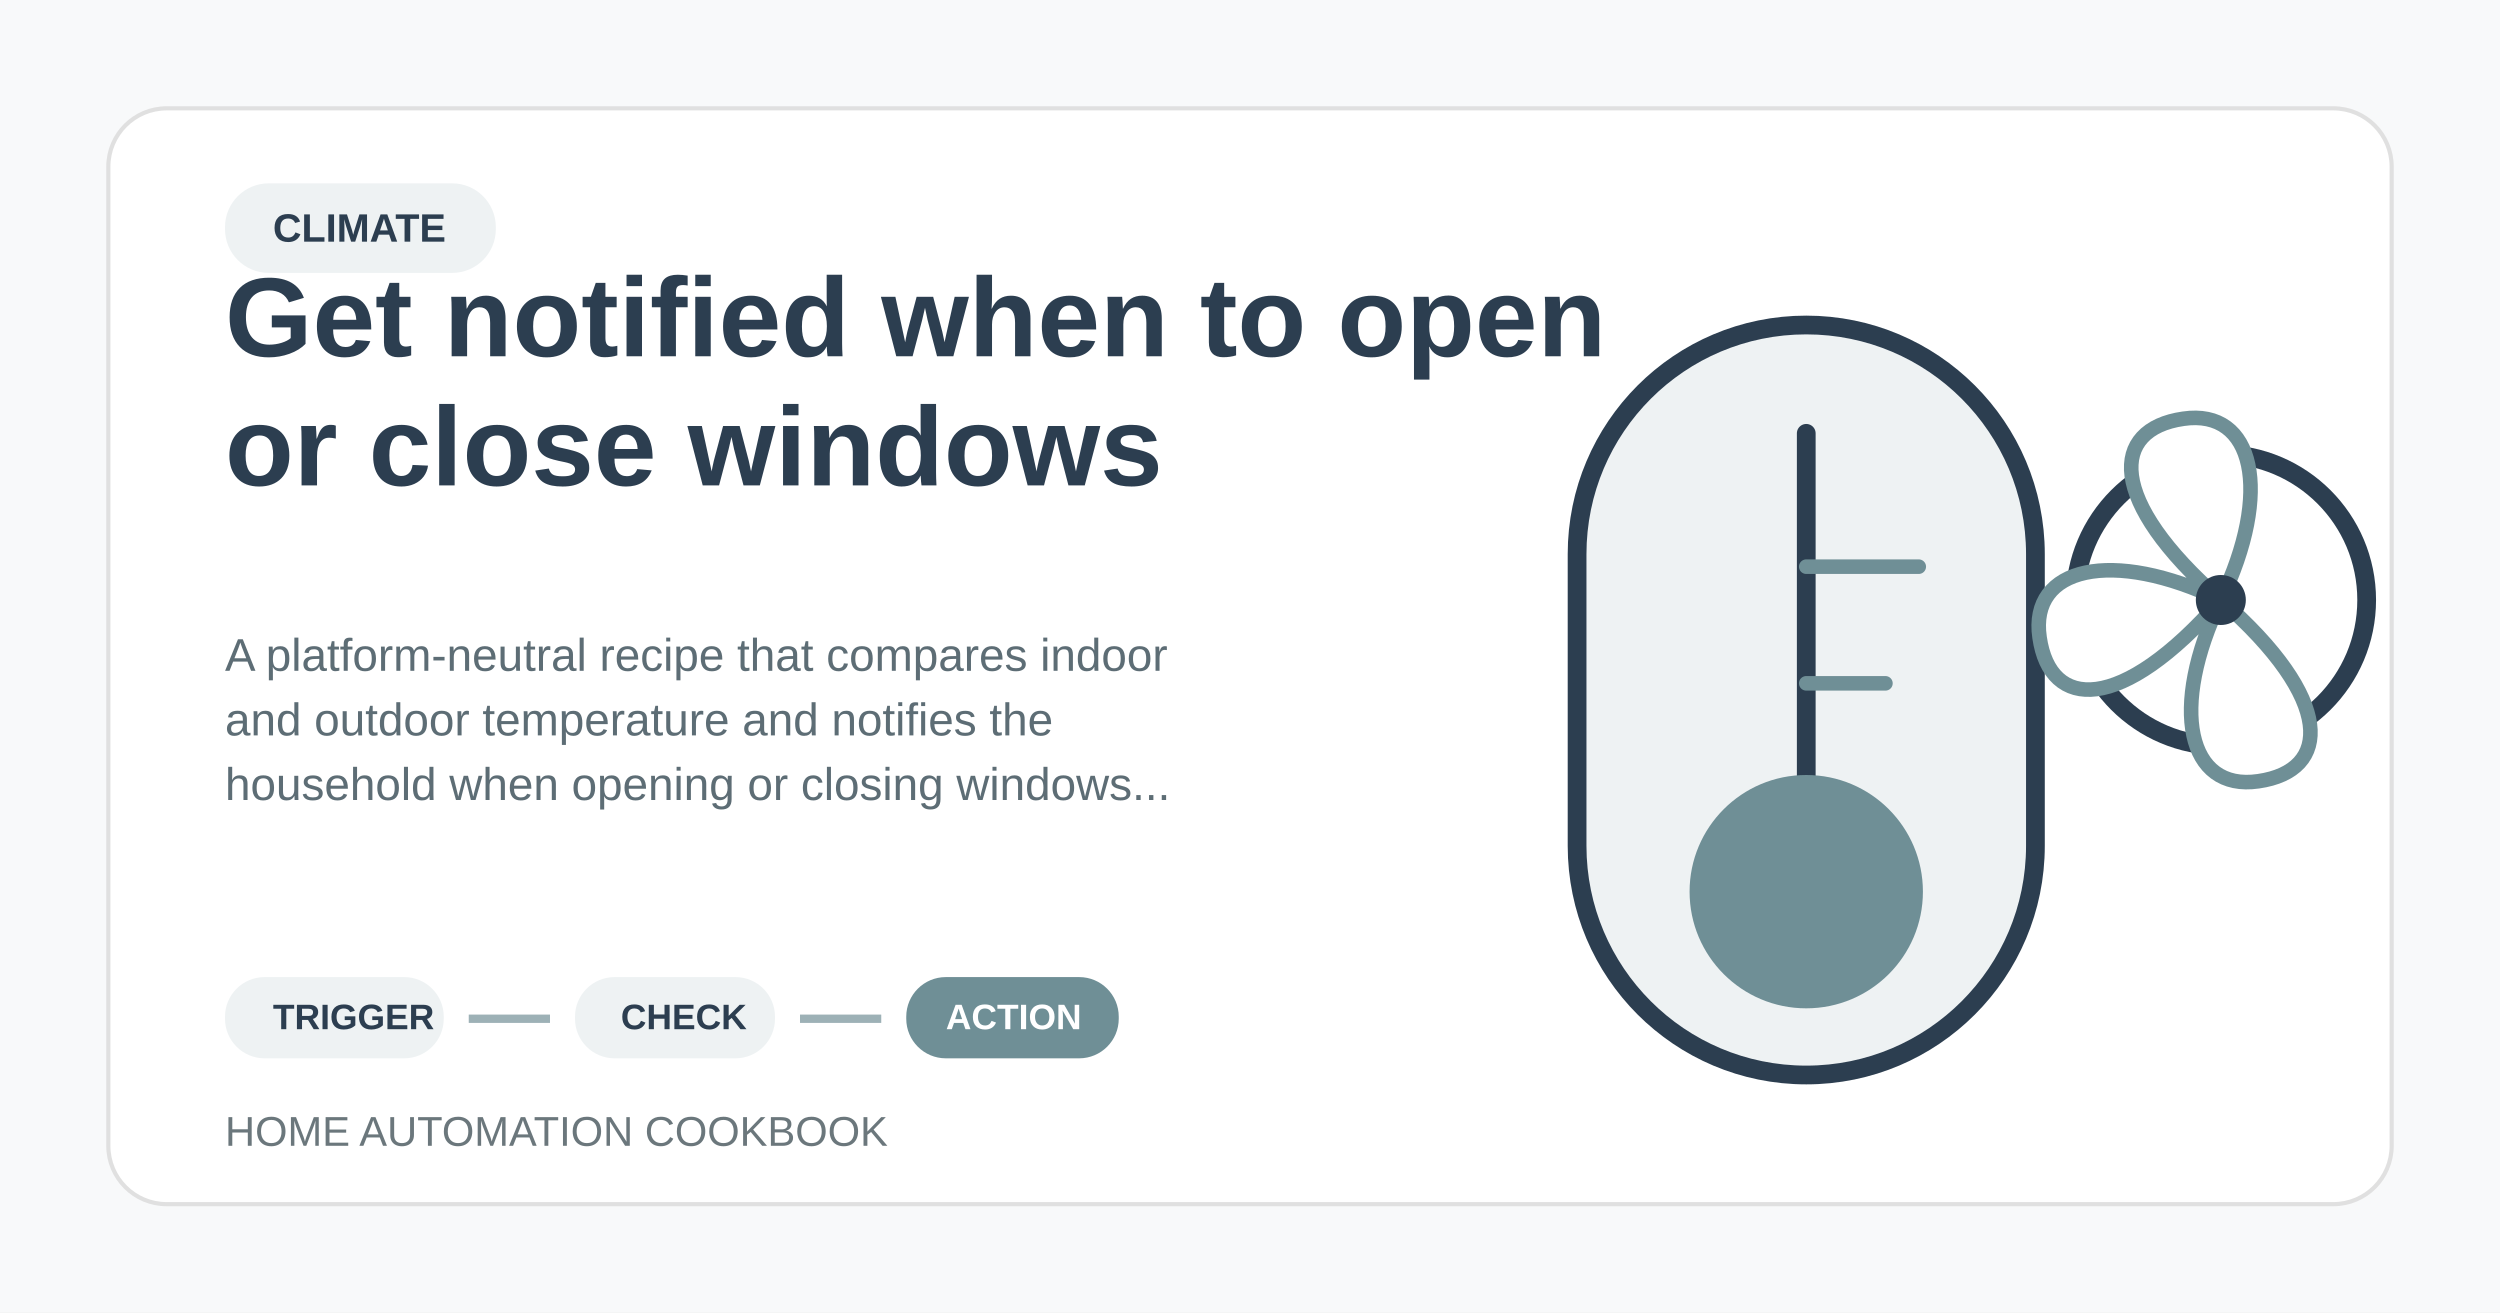
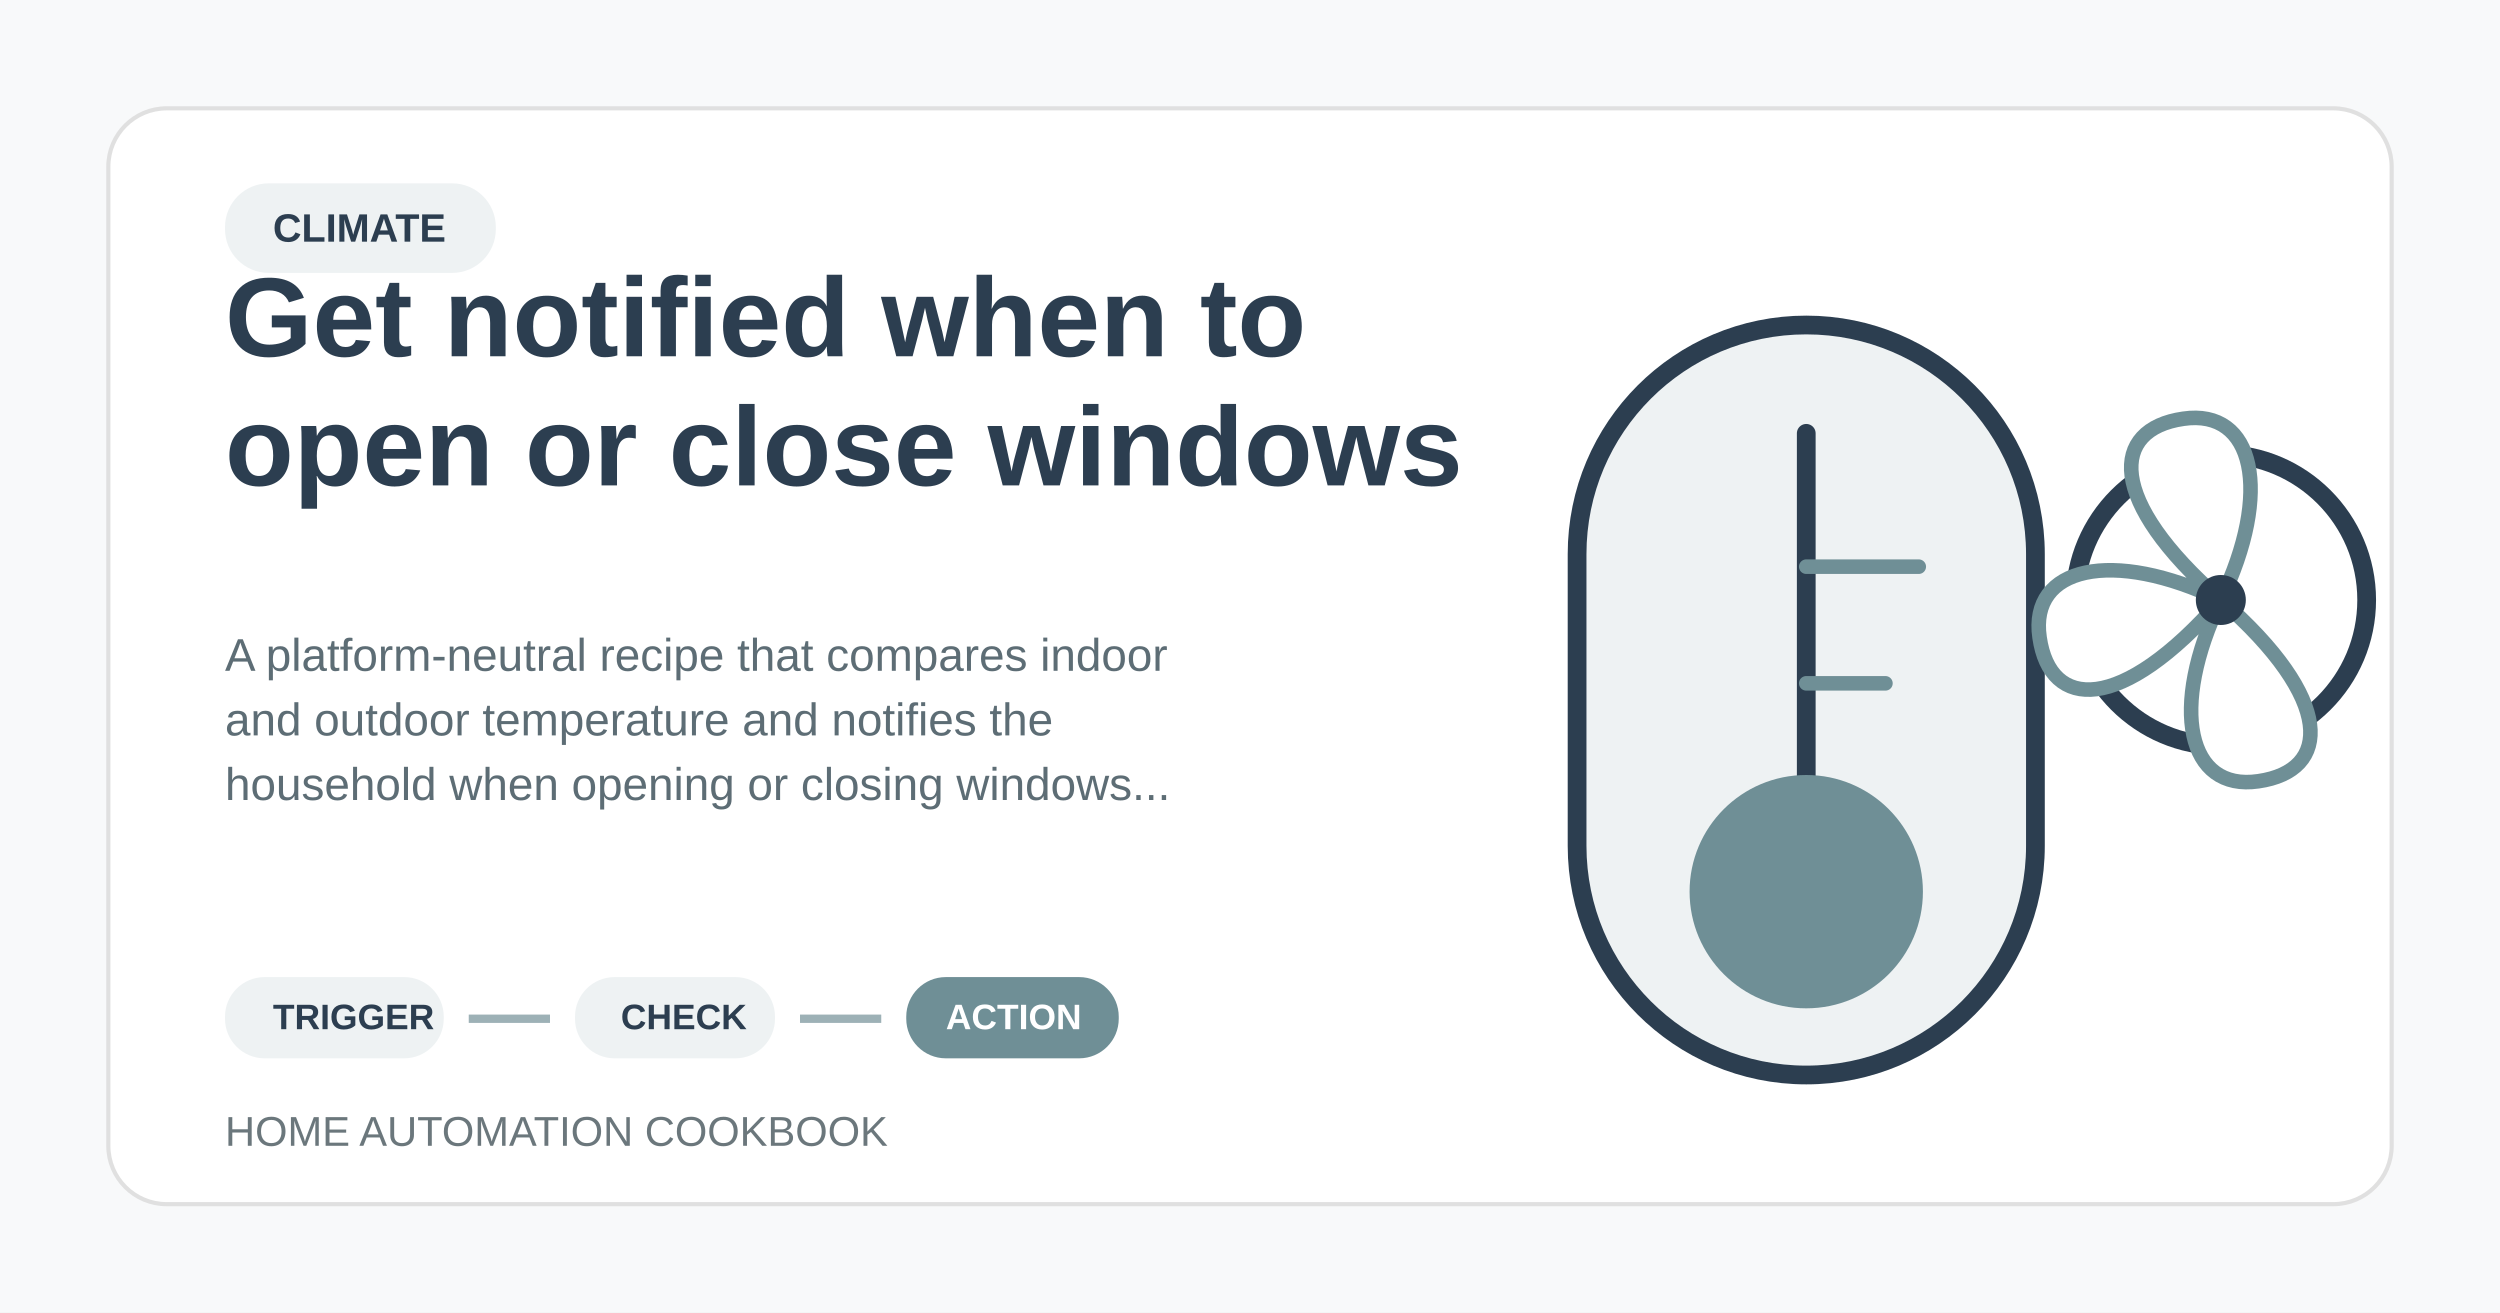
<svg xmlns="http://www.w3.org/2000/svg" width="1200" height="630" viewBox="0 0 1200 630" role="img" aria-labelledby="title desc">
  <style>
  @media (prefers-color-scheme: dark) {
    rect[fill="#f8f9fa"] { fill: #14191c; }
    rect[fill="#ffffff"], path[fill="#ffffff"] { fill: #1d2428; }
    [fill="#eef2f3"] { fill: #293238; }
    text[fill="#2c3e50"], circle[fill="#2c3e50"] { fill: #e7edef; }
    text[fill="#5d6d75"], text[fill="#6b777c"] { fill: #b7c2c6; }
    [stroke="#2c3e50"] { stroke: #d7e0e3; }
    [stroke="#9db1b6"] { stroke: #72858c; }
    [stroke="#e0e0e0"] { stroke: #3d494f; }
  }
</style>
  <rect width="1200" height="630" fill="#f8f9fa" />
  <rect x="52" y="52" width="1096" height="526" rx="28" fill="#ffffff" stroke="#e0e0e0" stroke-width="2" />
  <rect x="108" y="88" width="130" height="43" rx="21" fill="#eef2f3" />
  <text x="131" y="116" fill="#2c3e50" font-family="Segoe UI, Arial, sans-serif" font-size="19" font-weight="600">CLIMATE</text>
-   <text x="108" y="171" fill="#2c3e50" font-family="Segoe UI, Arial, sans-serif" font-size="54" font-weight="700">Get notified when to open</text>
-   <text x="108" y="233" fill="#2c3e50" font-family="Segoe UI, Arial, sans-serif" font-size="54" font-weight="700">or close windows</text>
+   <text x="108" y="171" fill="#2c3e50" font-family="Segoe UI, Arial, sans-serif" font-size="54" font-weight="700">Get notified when to</text>
+   <text x="108" y="233" fill="#2c3e50" font-family="Segoe UI, Arial, sans-serif" font-size="54" font-weight="700">open or close windows</text>
  <text x="108" y="322" fill="#5d6d75" font-family="Segoe UI, Arial, sans-serif" font-size="22">A platform-neutral recipe that compares indoor</text>
  <text x="108" y="353" fill="#5d6d75" font-family="Segoe UI, Arial, sans-serif" font-size="22">and outdoor temperature and notifies the</text>
  <text x="108" y="384" fill="#5d6d75" font-family="Segoe UI, Arial, sans-serif" font-size="22">household when opening or closing windows...</text>
  <g transform="translate(108 469)" font-family="Segoe UI, Arial, sans-serif" font-size="17" font-weight="600">
    <rect width="105" height="39" rx="19" fill="#eef2f3" />
    <text x="23" y="25" fill="#2c3e50">TRIGGER</text>
    <path d="M117 20h39" stroke="#9db1b6" stroke-width="4" />
    <rect x="168" width="96" height="39" rx="19" fill="#eef2f3" />
    <text x="190" y="25" fill="#2c3e50">CHECK</text>
    <path d="M276 20h39" stroke="#9db1b6" stroke-width="4" />
    <rect x="327" width="102" height="39" rx="19" fill="#6f8f96" />
    <text x="346" y="25" fill="#ffffff">ACTION</text>
  </g>
  <g transform="translate(680 118)" fill="none" stroke="#2c3e50" stroke-width="9" stroke-linecap="round" stroke-linejoin="round">
    <rect x="77" y="38" width="220" height="360" rx="110" fill="#eef2f3" />
    <path d="M187 90v190" />
    <circle cx="187" cy="310" r="56" fill="#6f8f96" stroke="none" />
    <path d="M187 154h54M187 210h38" stroke="#6f8f96" stroke-width="7" />
    <circle cx="386" cy="170" r="70" />
    <path d="M386 170c-55-48-53-82-18-87 34-5 43 35 18 87zm0 0c55 48 53 82 18 87-34 5-43-35-18-87zm0 0c-48 55-82 53-87 18-5-34 35-43 87-18z" fill="#ffffff" stroke="#6f8f96" stroke-width="7" />
    <circle cx="386" cy="170" r="12" fill="#2c3e50" stroke="none" />
  </g>
  <text x="108" y="550" fill="#6b777c" font-family="Segoe UI, Arial, sans-serif" font-size="20">HOME AUTOMATION COOKBOOK</text>
</svg>
